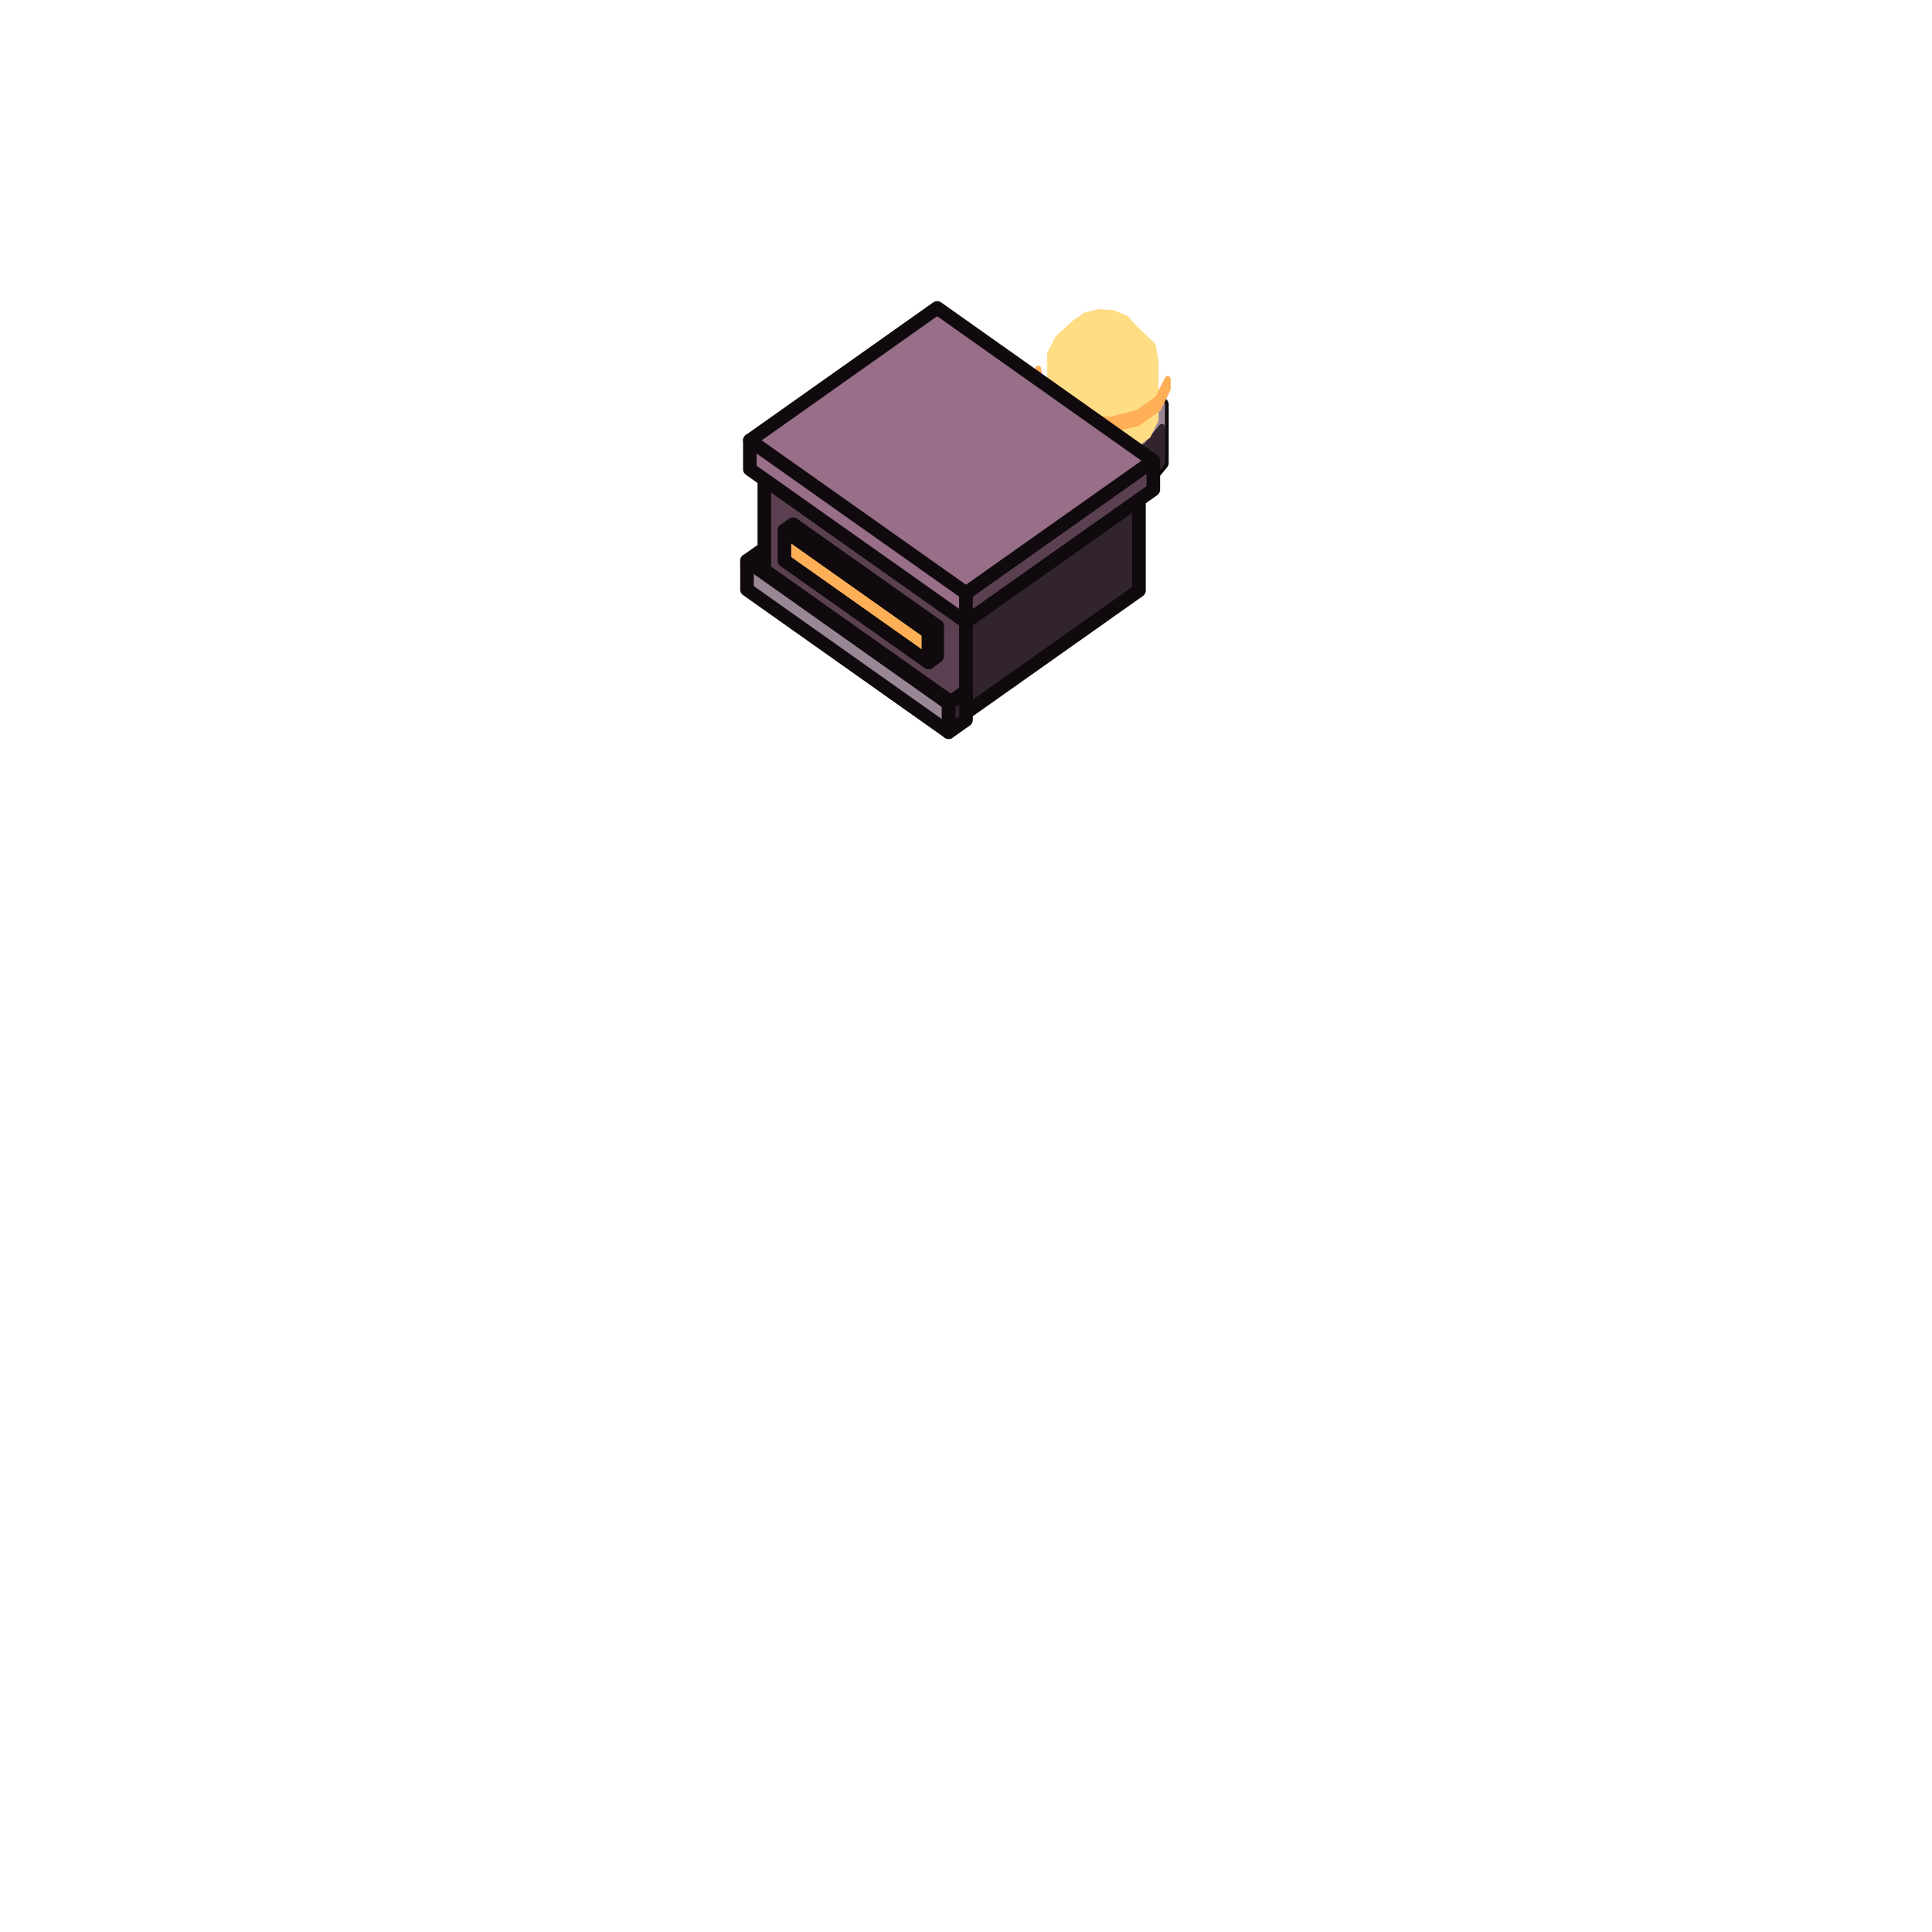
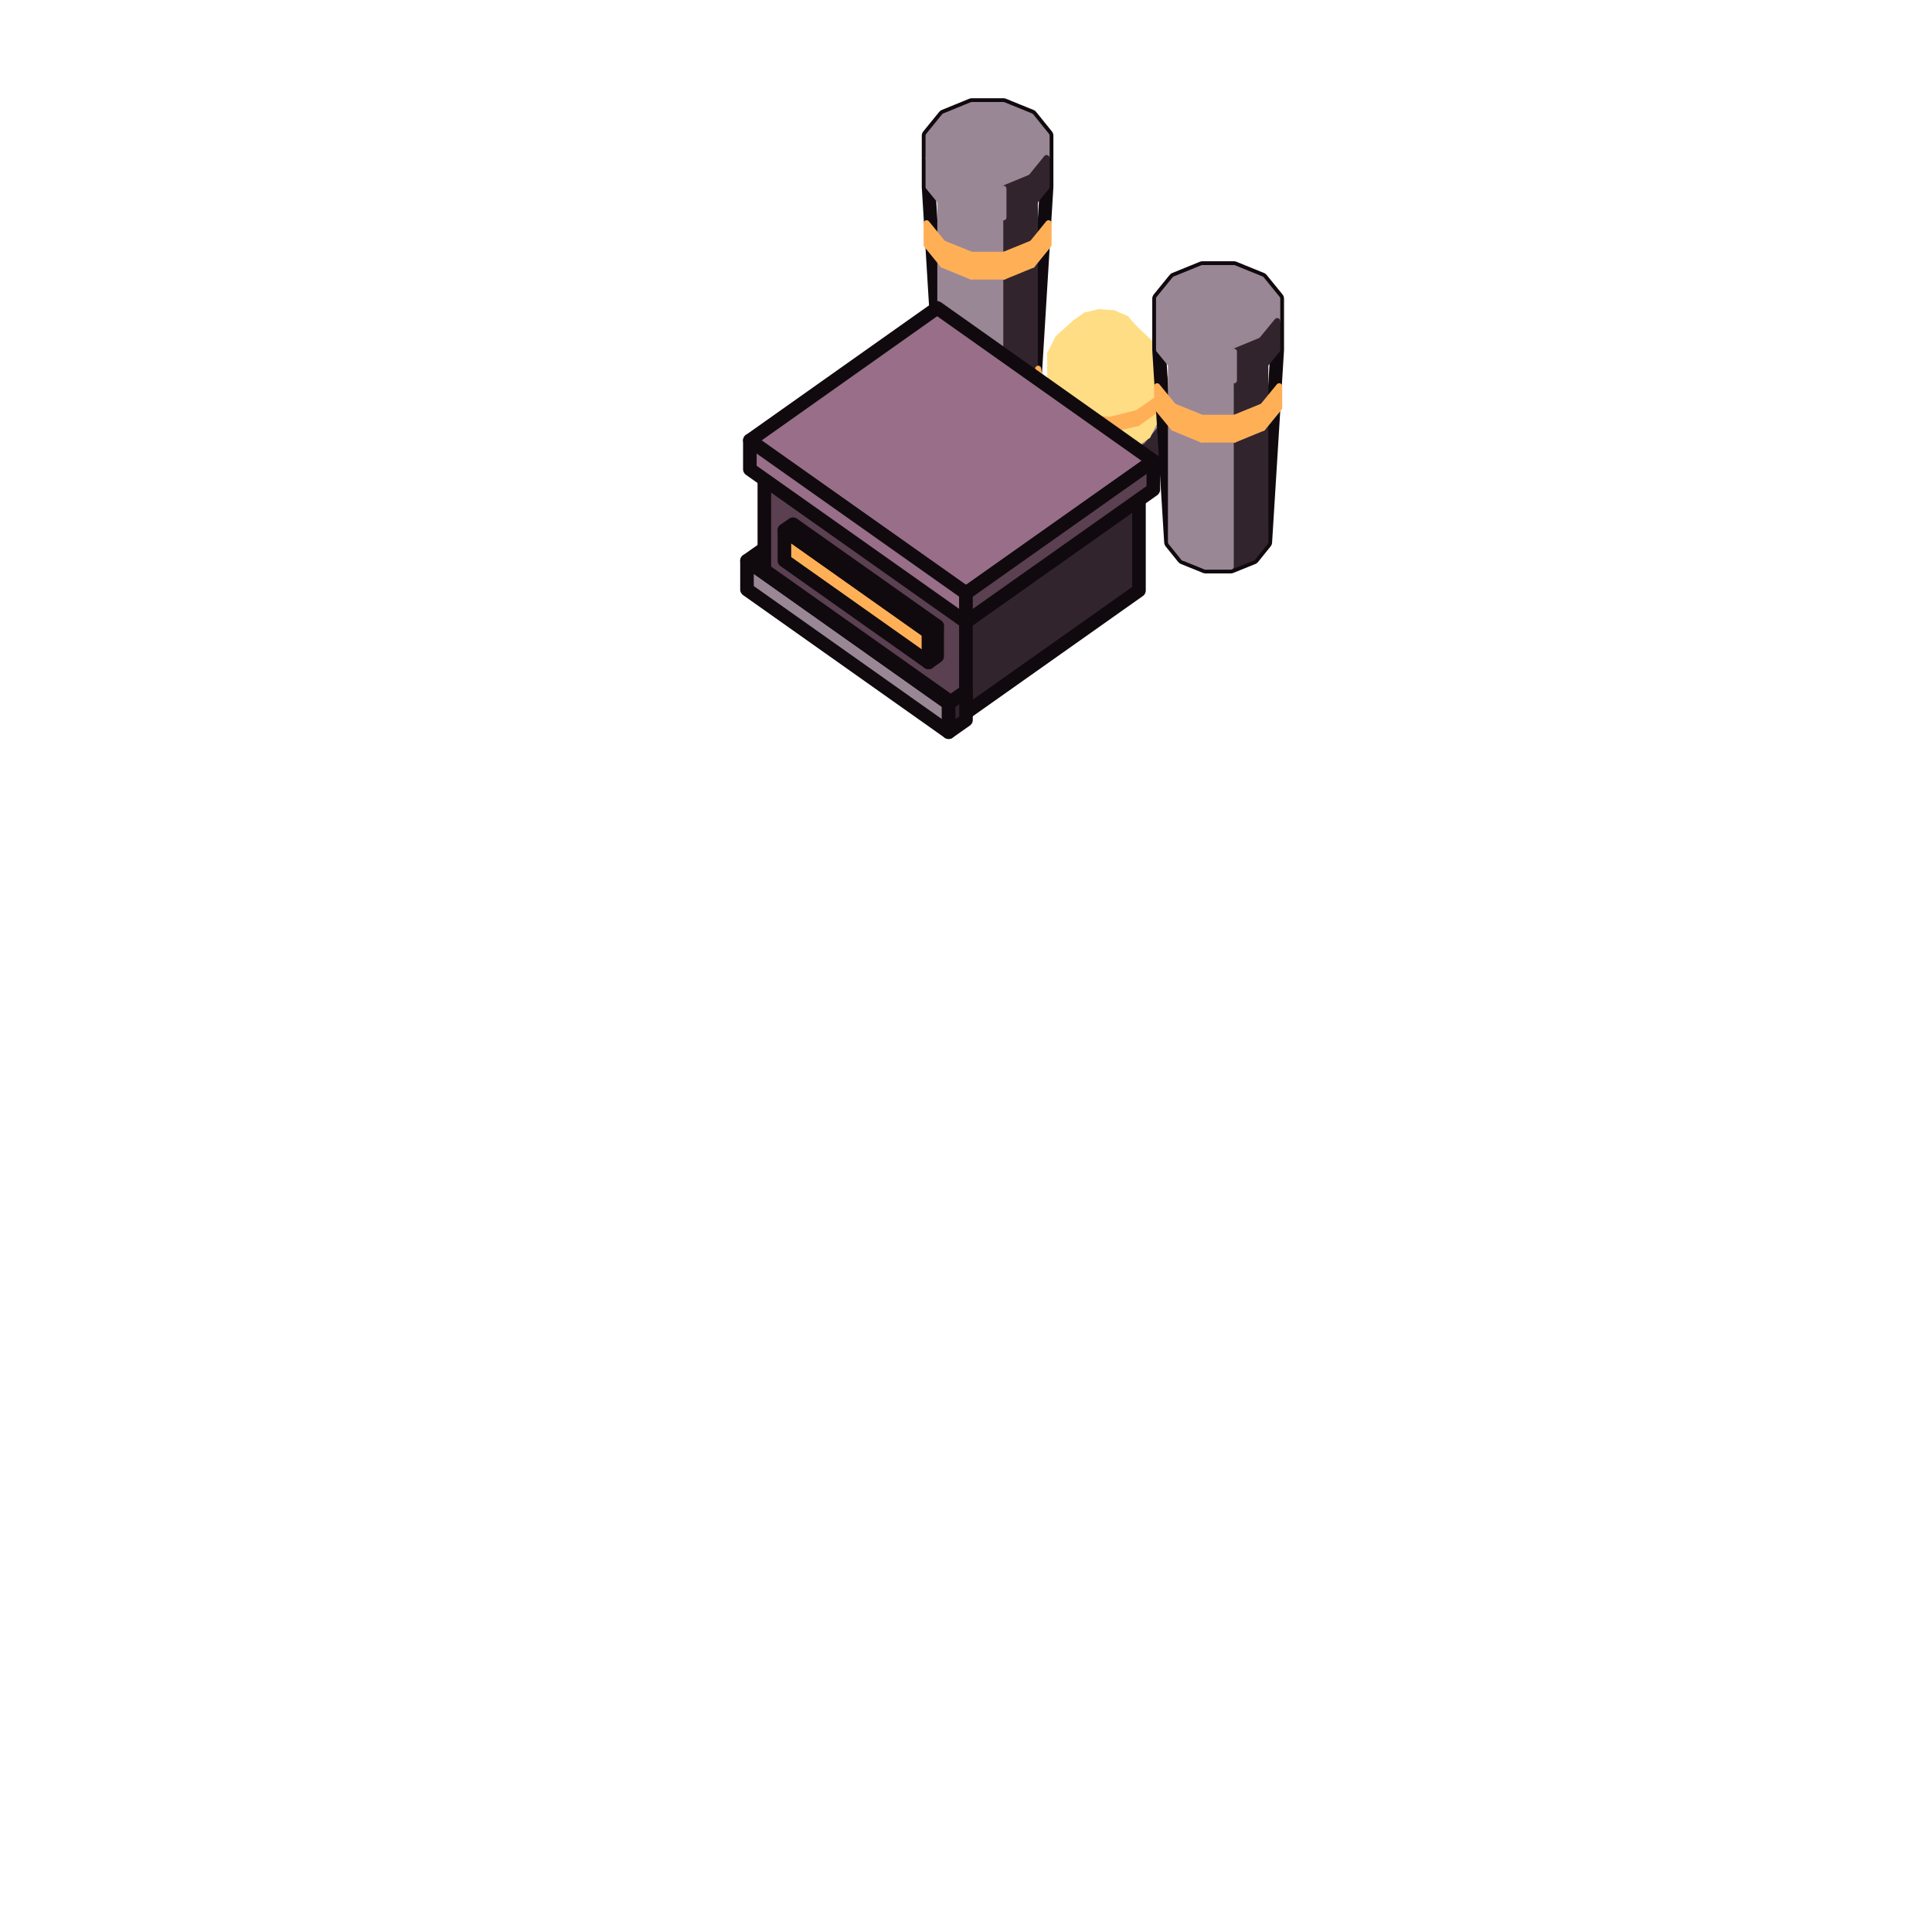
<svg xmlns="http://www.w3.org/2000/svg" viewBox="0 0 128 128" width="128" height="128" data-part-id="jugg_head" data-type="head" data-direction="south">
  <g stroke="#100a0e" stroke-width="0.9" stroke-linejoin="round">
+     <path d="M61.52 8.99 L62.57 7.7 L64.38 6.96 L66.48 6.96 L68.3 7.7 L69.34 8.99 L69.34 12.38 L68.56 25.12 L67.72 26.15 L66.27 26.74 L64.59 26.74 L63.14 26.15 L62.3 25.12 L61.52 12.38 Z" fill="none" />
+     <path d="M67.72 26.15 L68.56 25.12 L68.56 12.23 L67.72 13.26 Z" fill="#32242d" stroke="#32242d" stroke-width="0.4" />
+     <path d="M62.3 25.12 L63.14 26.15 L63.14 13.26 L62.3 12.23 Z" fill="#9a8796" stroke="#9a8796" stroke-width="0.4" />
+     <path d="M63.14 26.15 L64.59 26.74 L64.59 13.85 L63.14 13.26 Z" fill="#9a8796" stroke="#9a8796" stroke-width="0.4" />
+     <path d="M66.27 26.74 L67.72 26.15 L67.72 13.26 L66.27 13.85 Z" fill="#32242d" stroke="#32242d" stroke-width="0.4" />
+     <path d="M64.59 26.74 L66.27 26.74 L66.27 13.85 L64.59 13.85 Z" fill="#9a8796" stroke="#9a8796" stroke-width="0.4" />
    <path d="M69.16 26.8 L70.2 25.51 L72.02 24.77 L74.12 24.77 L75.93 25.51 L76.98 26.8 L76.98 30.67 L75.93 31.95 L74.12 32.69 L72.02 32.69 L70.2 31.95 L69.16 30.67 Z" fill="none" />
    <path d="M70.2 29.56 L72.02 30.31 L74.12 30.31 L75.93 29.56 L76.98 28.28 L76.98 26.8 L75.93 25.51 L74.12 24.77 L72.02 24.77 L70.2 25.51 L69.16 26.8 L69.16 28.28 Z" fill="#9a8796" stroke="#9a8796" stroke-width="0.4" />
    <path d="M75.93 31.95 L76.98 30.67 L76.98 28.28 L75.93 29.56 Z" fill="#32242d" stroke="#32242d" stroke-width="0.4" />
    <path d="M69.16 30.67 L70.2 31.95 L70.2 29.56 L69.16 28.28 Z" fill="#9a8796" stroke="#9a8796" stroke-width="0.4" />
+     <path d="M68.39 17.55 L69.47 16.22 L69.47 14.79 L68.39 16.12 Z" fill="#ffb057" stroke="#ffb057" stroke-width="0.4" />
+     <path d="M61.39 16.22 L62.47 17.55 L62.47 16.12 L61.39 14.79 Z" fill="#ffb057" stroke="#ffb057" stroke-width="0.4" />
    <path d="M70.2 31.95 L72.02 32.69 L72.02 30.31 L70.2 29.56 Z" fill="#9a8796" stroke="#9a8796" stroke-width="0.4" />
    <path d="M74.12 32.69 L75.93 31.95 L75.93 29.56 L74.12 30.31 Z" fill="#32242d" stroke="#32242d" stroke-width="0.4" />
    <path d="M69.58 27.26 L69.76 28.36 L69.76 24.54 L69.58 23.44 Z" fill="#ffdd84" stroke="#ffdd84" stroke-width="0.4" />
    <path d="M72.02 32.69 L74.12 32.69 L74.12 30.31 L72.02 30.31 Z" fill="#9a8796" stroke="#9a8796" stroke-width="0.4" />
    <path d="M68.78 25.1 L68.99 26.45 L68.99 25.78 L68.78 24.43 Z" fill="#ffb057" stroke="#ffb057" stroke-width="0.4" />
    <path d="M76.04 28.86 L76.56 27.82 L76.56 24.0 L76.04 25.04 Z" fill="#ffdd84" stroke="#ffdd84" stroke-width="0.4" />
+     <path d="M62.47 17.55 L64.35 18.32 L64.35 16.88 L62.47 16.12 Z" fill="#ffb057" stroke="#ffb057" stroke-width="0.4" />
+     <path d="M66.52 18.32 L68.39 17.55 L68.39 16.12 L66.52 16.88 Z" fill="#ffb057" stroke="#ffb057" stroke-width="0.4" />
    <path d="M70.1 22.4 L69.58 23.44 L70.92 22.02 L71.24 21.38 Z" fill="#ffdd84" stroke="#ffdd84" stroke-width="0.4" />
    <path d="M69.76 28.36 L70.59 29.29 L70.59 25.48 L69.76 24.54 Z" fill="#ffdd84" stroke="#ffdd84" stroke-width="0.4" />
+     <path d="M64.35 18.32 L66.52 18.32 L66.52 16.88 L64.35 16.88 Z" fill="#ffb057" stroke="#ffb057" stroke-width="0.4" />
    <path d="M76.73 27.06 L77.36 25.78 L77.36 25.11 L76.73 26.4 Z" fill="#ffb057" stroke="#ffb057" stroke-width="0.4" />
    <path d="M76.56 24.0 L76.38 22.9 L75.11 21.69 L75.22 22.36 Z" fill="#ffdd84" stroke="#ffdd84" stroke-width="0.4" />
    <path d="M74.94 29.64 L76.04 28.86 L76.04 25.04 L74.94 25.82 Z" fill="#ffdd84" stroke="#ffdd84" stroke-width="0.4" />
    <path d="M73.78 20.75 L72.83 20.68 L73.07 21.62 L73.07 21.62 Z" fill="#ffdd84" stroke="#ffdd84" stroke-width="0.4" />
    <path d="M72.83 20.68 L71.92 20.9 L73.07 21.62 L73.07 21.62 Z" fill="#ffdd84" stroke="#ffdd84" stroke-width="0.4" />
    <path d="M68.99 26.45 L70.01 27.6 L70.01 26.93 L68.99 25.78 Z" fill="#ffb057" stroke="#ffb057" stroke-width="0.4" />
    <path d="M74.6 21.11 L73.78 20.75 L73.07 21.62 L73.07 21.62 Z" fill="#ffdd84" stroke="#ffdd84" stroke-width="0.4" />
+     <path d="M62.57 11.75 L64.38 12.5 L66.48 12.5 L68.3 11.75 L69.34 10.47 L69.34 8.99 L68.3 7.7 L66.48 6.96 L64.38 6.96 L62.57 7.7 L61.52 8.99 L61.52 10.47 Z" fill="#9a8796" stroke="#9a8796" stroke-width="0.4" />
    <path d="M70.59 29.29 L71.91 29.88 L71.91 26.06 L70.59 25.48 Z" fill="#ffdd84" stroke="#ffdd84" stroke-width="0.4" />
    <path d="M71.92 20.9 L71.24 21.38 L73.07 21.62 L73.07 21.62 Z" fill="#ffdd84" stroke="#ffdd84" stroke-width="0.4" />
    <path d="M69.58 23.44 L69.76 24.54 L71.03 22.7 L70.92 22.02 Z" fill="#ffdd84" stroke="#ffdd84" stroke-width="0.4" />
    <path d="M75.11 21.69 L74.6 21.11 L73.07 21.62 L73.07 21.62 Z" fill="#ffdd84" stroke="#ffdd84" stroke-width="0.4" />
    <path d="M73.46 30.01 L74.94 29.64 L74.94 25.82 L73.46 26.19 Z" fill="#ffdd84" stroke="#ffdd84" stroke-width="0.4" />
    <path d="M71.24 21.38 L70.92 22.02 L73.07 21.62 L73.07 21.62 Z" fill="#ffdd84" stroke="#ffdd84" stroke-width="0.4" />
    <path d="M71.91 29.88 L73.46 30.01 L73.46 26.19 L71.91 26.06 Z" fill="#ffdd84" stroke="#ffdd84" stroke-width="0.4" />
    <path d="M75.37 28.03 L76.73 27.06 L76.73 26.4 L75.37 27.36 Z" fill="#ffb057" stroke="#ffb057" stroke-width="0.4" />
    <path d="M76.04 25.04 L76.56 24.0 L75.22 22.36 L74.9 23.01 Z" fill="#ffdd84" stroke="#ffdd84" stroke-width="0.4" />
    <path d="M75.22 22.36 L75.11 21.69 L73.07 21.62 L73.07 21.62 Z" fill="#ffdd84" stroke="#ffdd84" stroke-width="0.4" />
    <path d="M70.92 22.02 L71.03 22.7 L73.07 21.62 L73.07 21.62 Z" fill="#ffdd84" stroke="#ffdd84" stroke-width="0.4" />
+     <path d="M68.3 13.66 L69.34 12.38 L69.34 10.47 L68.3 11.75 Z" fill="#32242d" stroke="#32242d" stroke-width="0.4" />
+     <path d="M61.52 12.38 L62.57 13.66 L62.57 11.75 L61.52 10.47 Z" fill="#9a8796" stroke="#9a8796" stroke-width="0.4" />
    <path d="M74.9 23.01 L75.22 22.36 L73.07 21.62 L73.07 21.62 Z" fill="#ffdd84" stroke="#ffdd84" stroke-width="0.4" />
    <path d="M70.01 27.6 L71.64 28.32 L71.64 27.65 L70.01 26.93 Z" fill="#ffb057" stroke="#ffb057" stroke-width="0.4" />
    <path d="M69.76 24.54 L70.59 25.48 L71.54 23.27 L71.03 22.7 Z" fill="#ffdd84" stroke="#ffdd84" stroke-width="0.4" />
    <path d="M71.03 22.7 L71.54 23.27 L73.07 21.62 L73.07 21.62 Z" fill="#ffdd84" stroke="#ffdd84" stroke-width="0.4" />
    <path d="M74.22 23.49 L74.9 23.01 L73.07 21.62 L73.07 21.62 Z" fill="#ffdd84" stroke="#ffdd84" stroke-width="0.4" />
    <path d="M73.55 28.47 L75.37 28.03 L75.37 27.36 L73.55 27.81 Z" fill="#ffb057" stroke="#ffb057" stroke-width="0.4" />
    <path d="M71.54 23.27 L72.36 23.63 L73.07 21.62 L73.07 21.62 Z" fill="#ffdd84" stroke="#ffdd84" stroke-width="0.4" />
    <path d="M74.94 25.82 L76.04 25.04 L74.9 23.01 L74.22 23.49 Z" fill="#ffdd84" stroke="#ffdd84" stroke-width="0.4" />
    <path d="M71.64 28.32 L73.55 28.47 L73.55 27.81 L71.64 27.65 Z" fill="#ffb057" stroke="#ffb057" stroke-width="0.4" />
    <path d="M73.31 23.71 L74.22 23.49 L73.07 21.62 L73.07 21.62 Z" fill="#ffdd84" stroke="#ffdd84" stroke-width="0.4" />
    <path d="M72.36 23.63 L73.31 23.71 L73.07 21.62 L73.07 21.62 Z" fill="#ffdd84" stroke="#ffdd84" stroke-width="0.4" />
    <path d="M70.59 25.48 L71.91 26.06 L72.36 23.63 L71.54 23.27 Z" fill="#ffdd84" stroke="#ffdd84" stroke-width="0.4" />
    <path d="M73.46 26.19 L74.94 25.82 L74.22 23.49 L73.31 23.71 Z" fill="#ffdd84" stroke="#ffdd84" stroke-width="0.4" />
+     <path d="M62.57 13.66 L64.38 14.4 L64.38 12.5 L62.57 11.75 Z" fill="#9a8796" stroke="#9a8796" stroke-width="0.4" />
+     <path d="M66.48 14.4 L68.3 13.66 L68.3 11.75 L66.48 12.5 Z" fill="#32242d" stroke="#32242d" stroke-width="0.4" />
    <path d="M71.91 26.06 L73.46 26.19 L73.31 23.71 L72.36 23.63 Z" fill="#ffdd84" stroke="#ffdd84" stroke-width="0.4" />
+     <path d="M64.38 14.4 L66.48 14.4 L66.48 12.5 L64.38 12.5 Z" fill="#9a8796" stroke="#9a8796" stroke-width="0.4" />
    <path d="M62.09 22.99 L50.64 31.09 L64.0 40.54 L75.46 32.44 Z" fill="#986e88" />
+     <path d="M76.79 19.79 L77.84 18.5 L79.66 17.76 L81.75 17.76 L83.57 18.5 L84.62 19.79 L84.62 23.18 L83.83 35.92 L83.0 36.95 L81.54 37.54 L79.87 37.54 L78.41 36.95 L77.58 35.92 L76.79 23.18 Z" fill="none" />
+     <path d="M83.0 36.95 L83.83 35.92 L83.83 23.03 L83.0 24.06 Z" fill="#32242d" stroke="#32242d" stroke-width="0.4" />
+     <path d="M77.58 35.92 L78.41 36.95 L78.41 24.06 L77.58 23.03 Z" fill="#9a8796" stroke="#9a8796" stroke-width="0.4" />
    <path d="M49.49 39.06 L62.85 48.51 L62.85 46.6 L49.49 37.15 Z" fill="#9a8796" />
    <path d="M50.64 36.34 L49.49 37.15 L62.85 46.6 L64.0 45.79 Z" fill="#9a8796" />
+     <path d="M78.41 36.95 L79.87 37.54 L79.87 24.65 L78.41 24.06 Z" fill="#9a8796" stroke="#9a8796" stroke-width="0.4" />
+     <path d="M81.54 37.54 L83.0 36.95 L83.0 24.06 L81.54 24.65 Z" fill="#32242d" stroke="#32242d" stroke-width="0.4" />
    <path d="M62.09 20.4 L49.68 29.18 L64.0 39.3 L76.41 30.53 Z" fill="#986e88" />
+     <path d="M79.87 37.54 L81.54 37.54 L81.54 24.65 L79.87 24.65 Z" fill="#9a8796" stroke="#9a8796" stroke-width="0.4" />
    <path d="M50.64 37.77 L64.0 47.22 L64.0 40.54 L50.64 31.09 Z" fill="#5a4050" />
    <path d="M51.97 37.14 L61.52 43.89 L61.52 41.88 L51.97 35.13 Z" fill="#ffb057" />
    <path d="M64.0 47.22 L75.46 39.12 L75.46 32.44 L64.0 40.54 Z" fill="#32242d" />
    <path d="M52.54 34.73 L51.97 35.13 L61.52 41.88 L62.09 41.48 Z" fill="#ffb057" />
+     <path d="M83.66 28.35 L84.75 27.02 L84.75 25.59 L83.66 26.92 Z" fill="#ffb057" stroke="#ffb057" stroke-width="0.4" />
+     <path d="M76.66 27.02 L77.75 28.35 L77.75 26.92 L76.66 25.59 Z" fill="#ffb057" stroke="#ffb057" stroke-width="0.4" />
+     <path d="M77.75 28.35 L79.62 29.12 L79.62 27.68 L77.75 26.92 Z" fill="#ffb057" stroke="#ffb057" stroke-width="0.4" />
+     <path d="M81.79 29.12 L83.66 28.35 L83.66 26.92 L81.79 27.68 Z" fill="#ffb057" stroke="#ffb057" stroke-width="0.4" />
+     <path d="M79.62 29.12 L81.79 29.12 L81.79 27.68 L79.62 27.68 Z" fill="#ffb057" stroke="#ffb057" stroke-width="0.4" />
    <path d="M62.85 48.51 L64.0 47.7 L64.0 45.79 L62.85 46.6 Z" fill="#32242d" />
    <path d="M49.68 31.09 L64.0 41.21 L64.0 39.3 L49.68 29.18 Z" fill="#986e88" />
+     <path d="M77.84 22.55 L79.66 23.3 L81.75 23.3 L83.57 22.55 L84.62 21.27 L84.62 19.79 L83.57 18.5 L81.75 17.76 L79.66 17.76 L77.84 18.5 L76.79 19.79 L76.79 21.27 Z" fill="#9a8796" stroke="#9a8796" stroke-width="0.4" />
    <path d="M61.52 43.89 L62.09 43.48 L62.09 41.48 L61.52 41.88 Z" fill="#ffb057" />
    <path d="M64.0 41.21 L76.41 32.44 L76.41 30.53 L64.0 39.3 Z" fill="#5a4050" />
+     <path d="M83.57 24.46 L84.62 23.18 L84.62 21.27 L83.57 22.55 Z" fill="#32242d" stroke="#32242d" stroke-width="0.4" />
+     <path d="M76.79 23.18 L77.84 24.46 L77.84 22.55 L76.79 21.27 Z" fill="#9a8796" stroke="#9a8796" stroke-width="0.4" />
+     <path d="M77.84 24.46 L79.66 25.2 L79.66 23.3 L77.84 22.55 Z" fill="#9a8796" stroke="#9a8796" stroke-width="0.4" />
+     <path d="M81.75 25.2 L83.57 24.46 L83.57 22.55 L81.75 23.3 Z" fill="#32242d" stroke="#32242d" stroke-width="0.4" />
+     <path d="M79.66 25.2 L81.75 25.2 L81.75 23.3 L79.66 23.3 Z" fill="#9a8796" stroke="#9a8796" stroke-width="0.4" />
  </g>
</svg>
